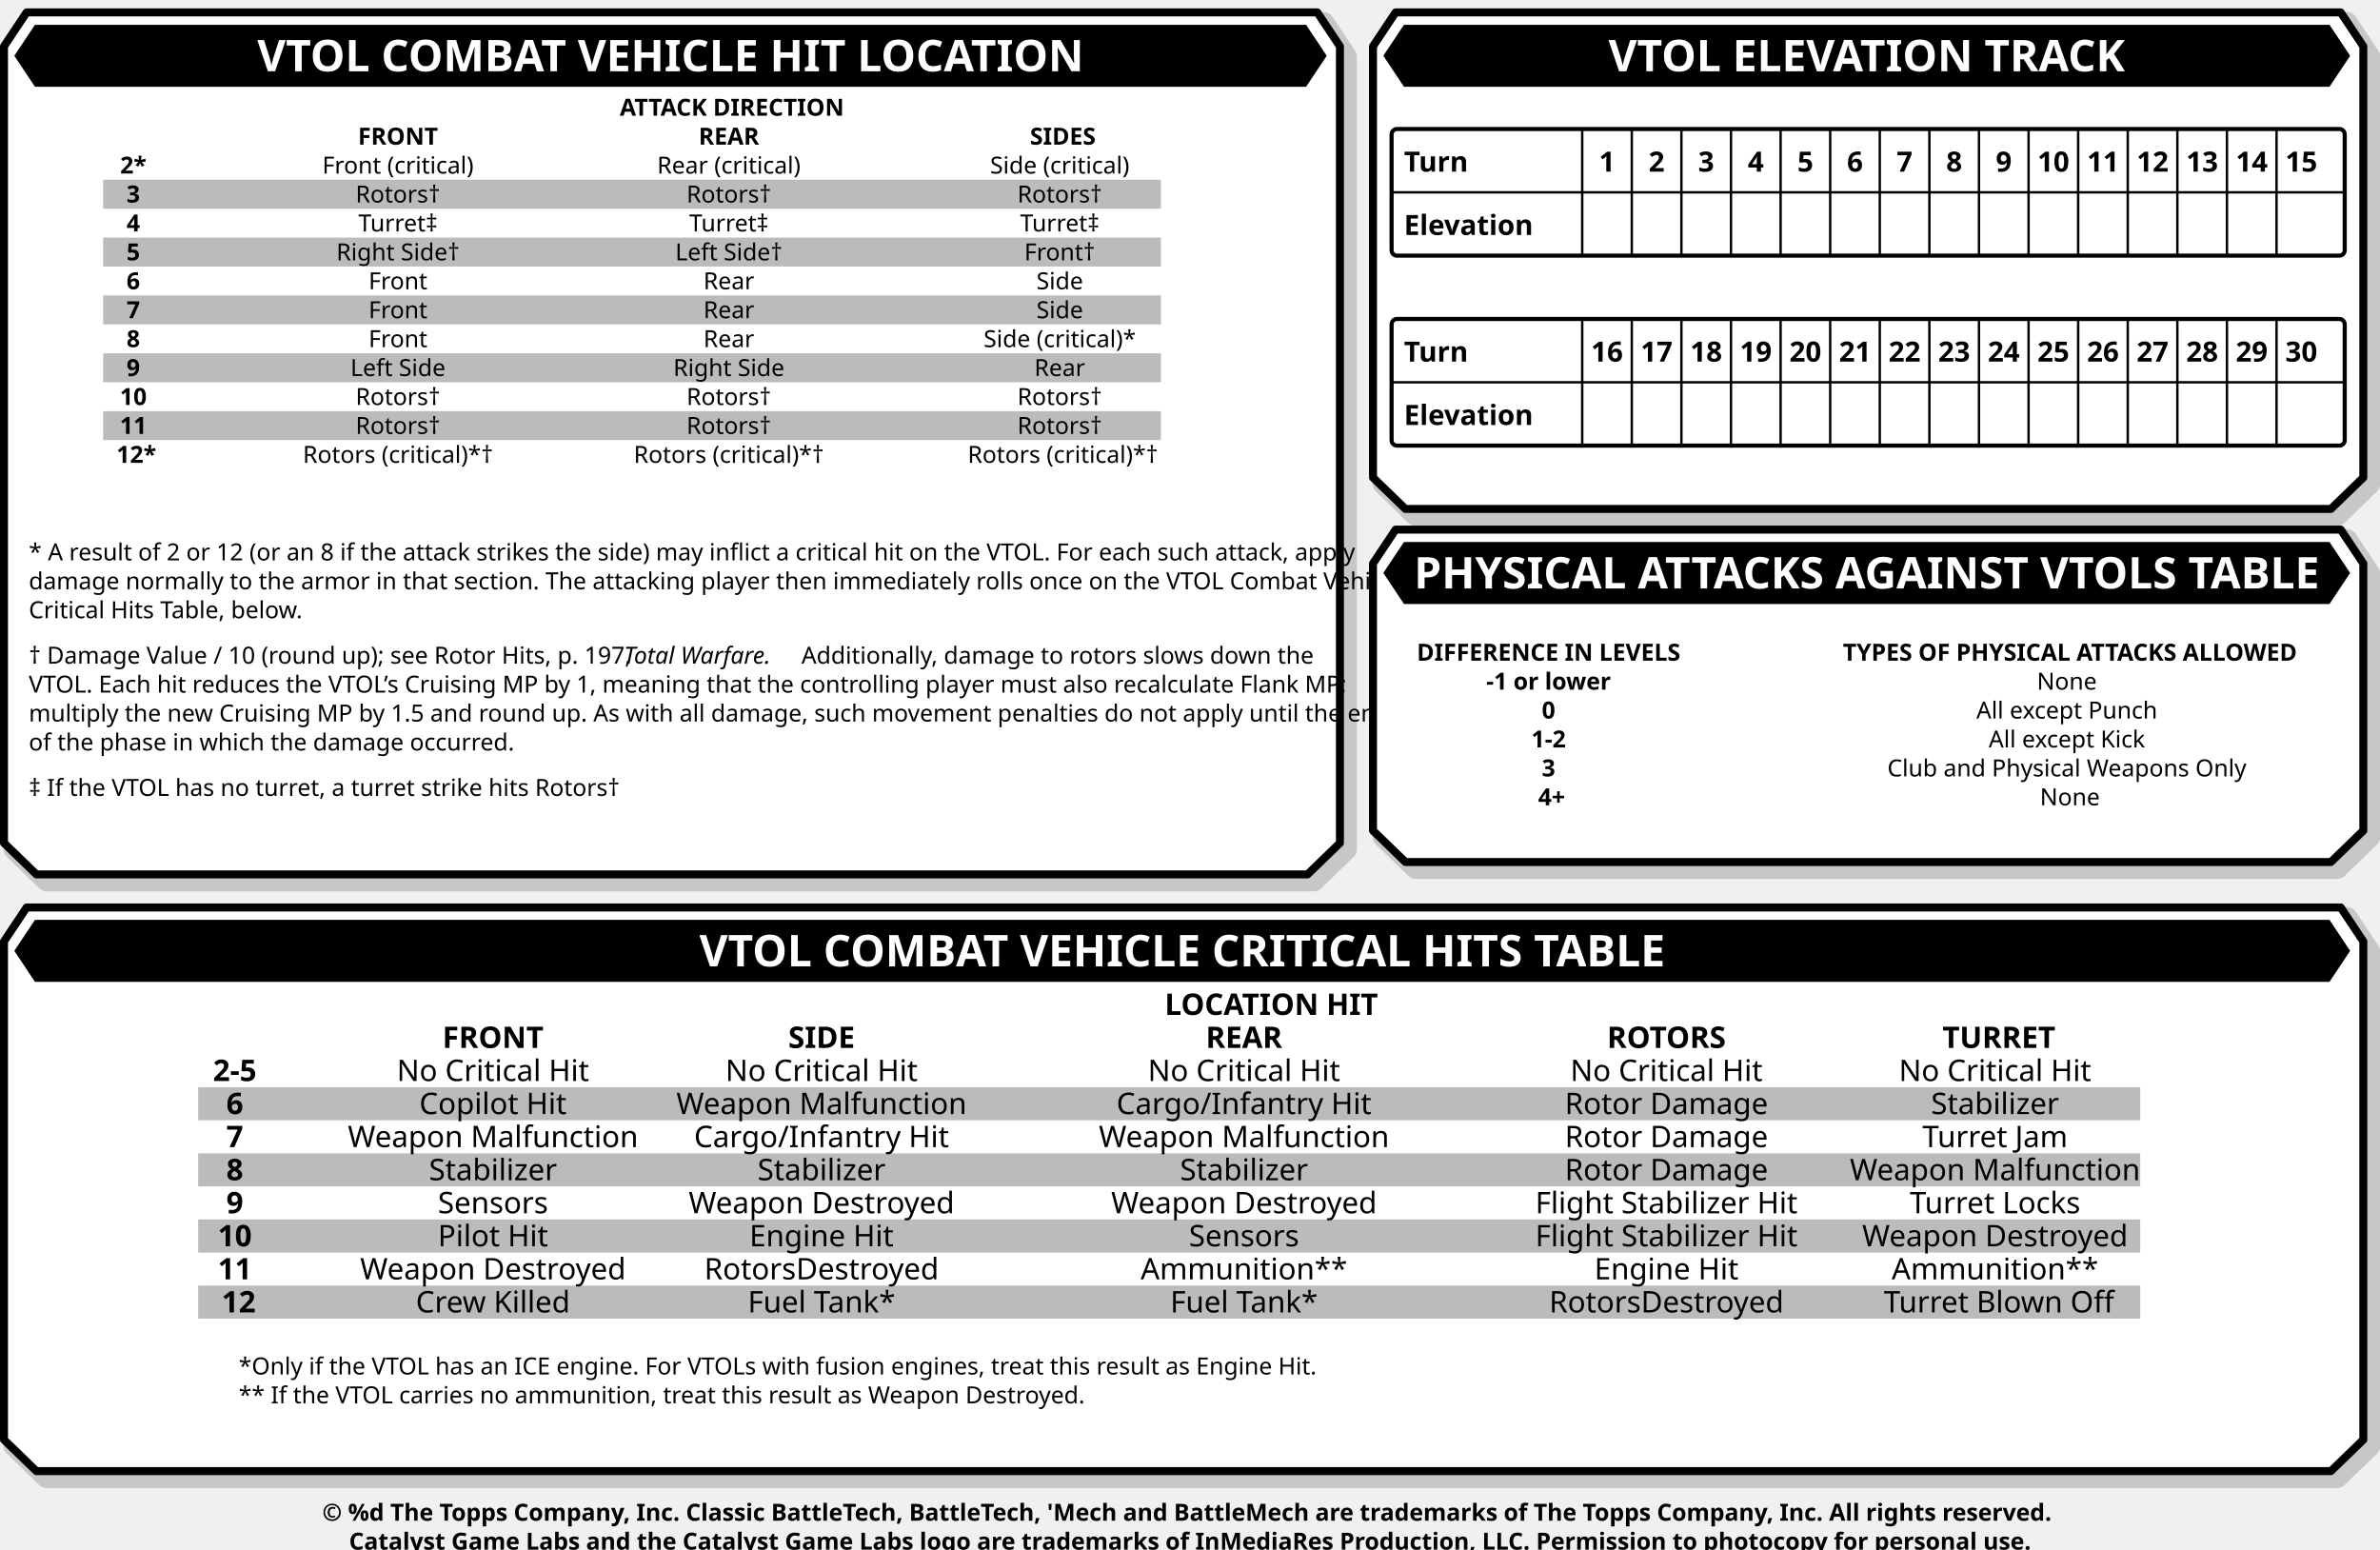
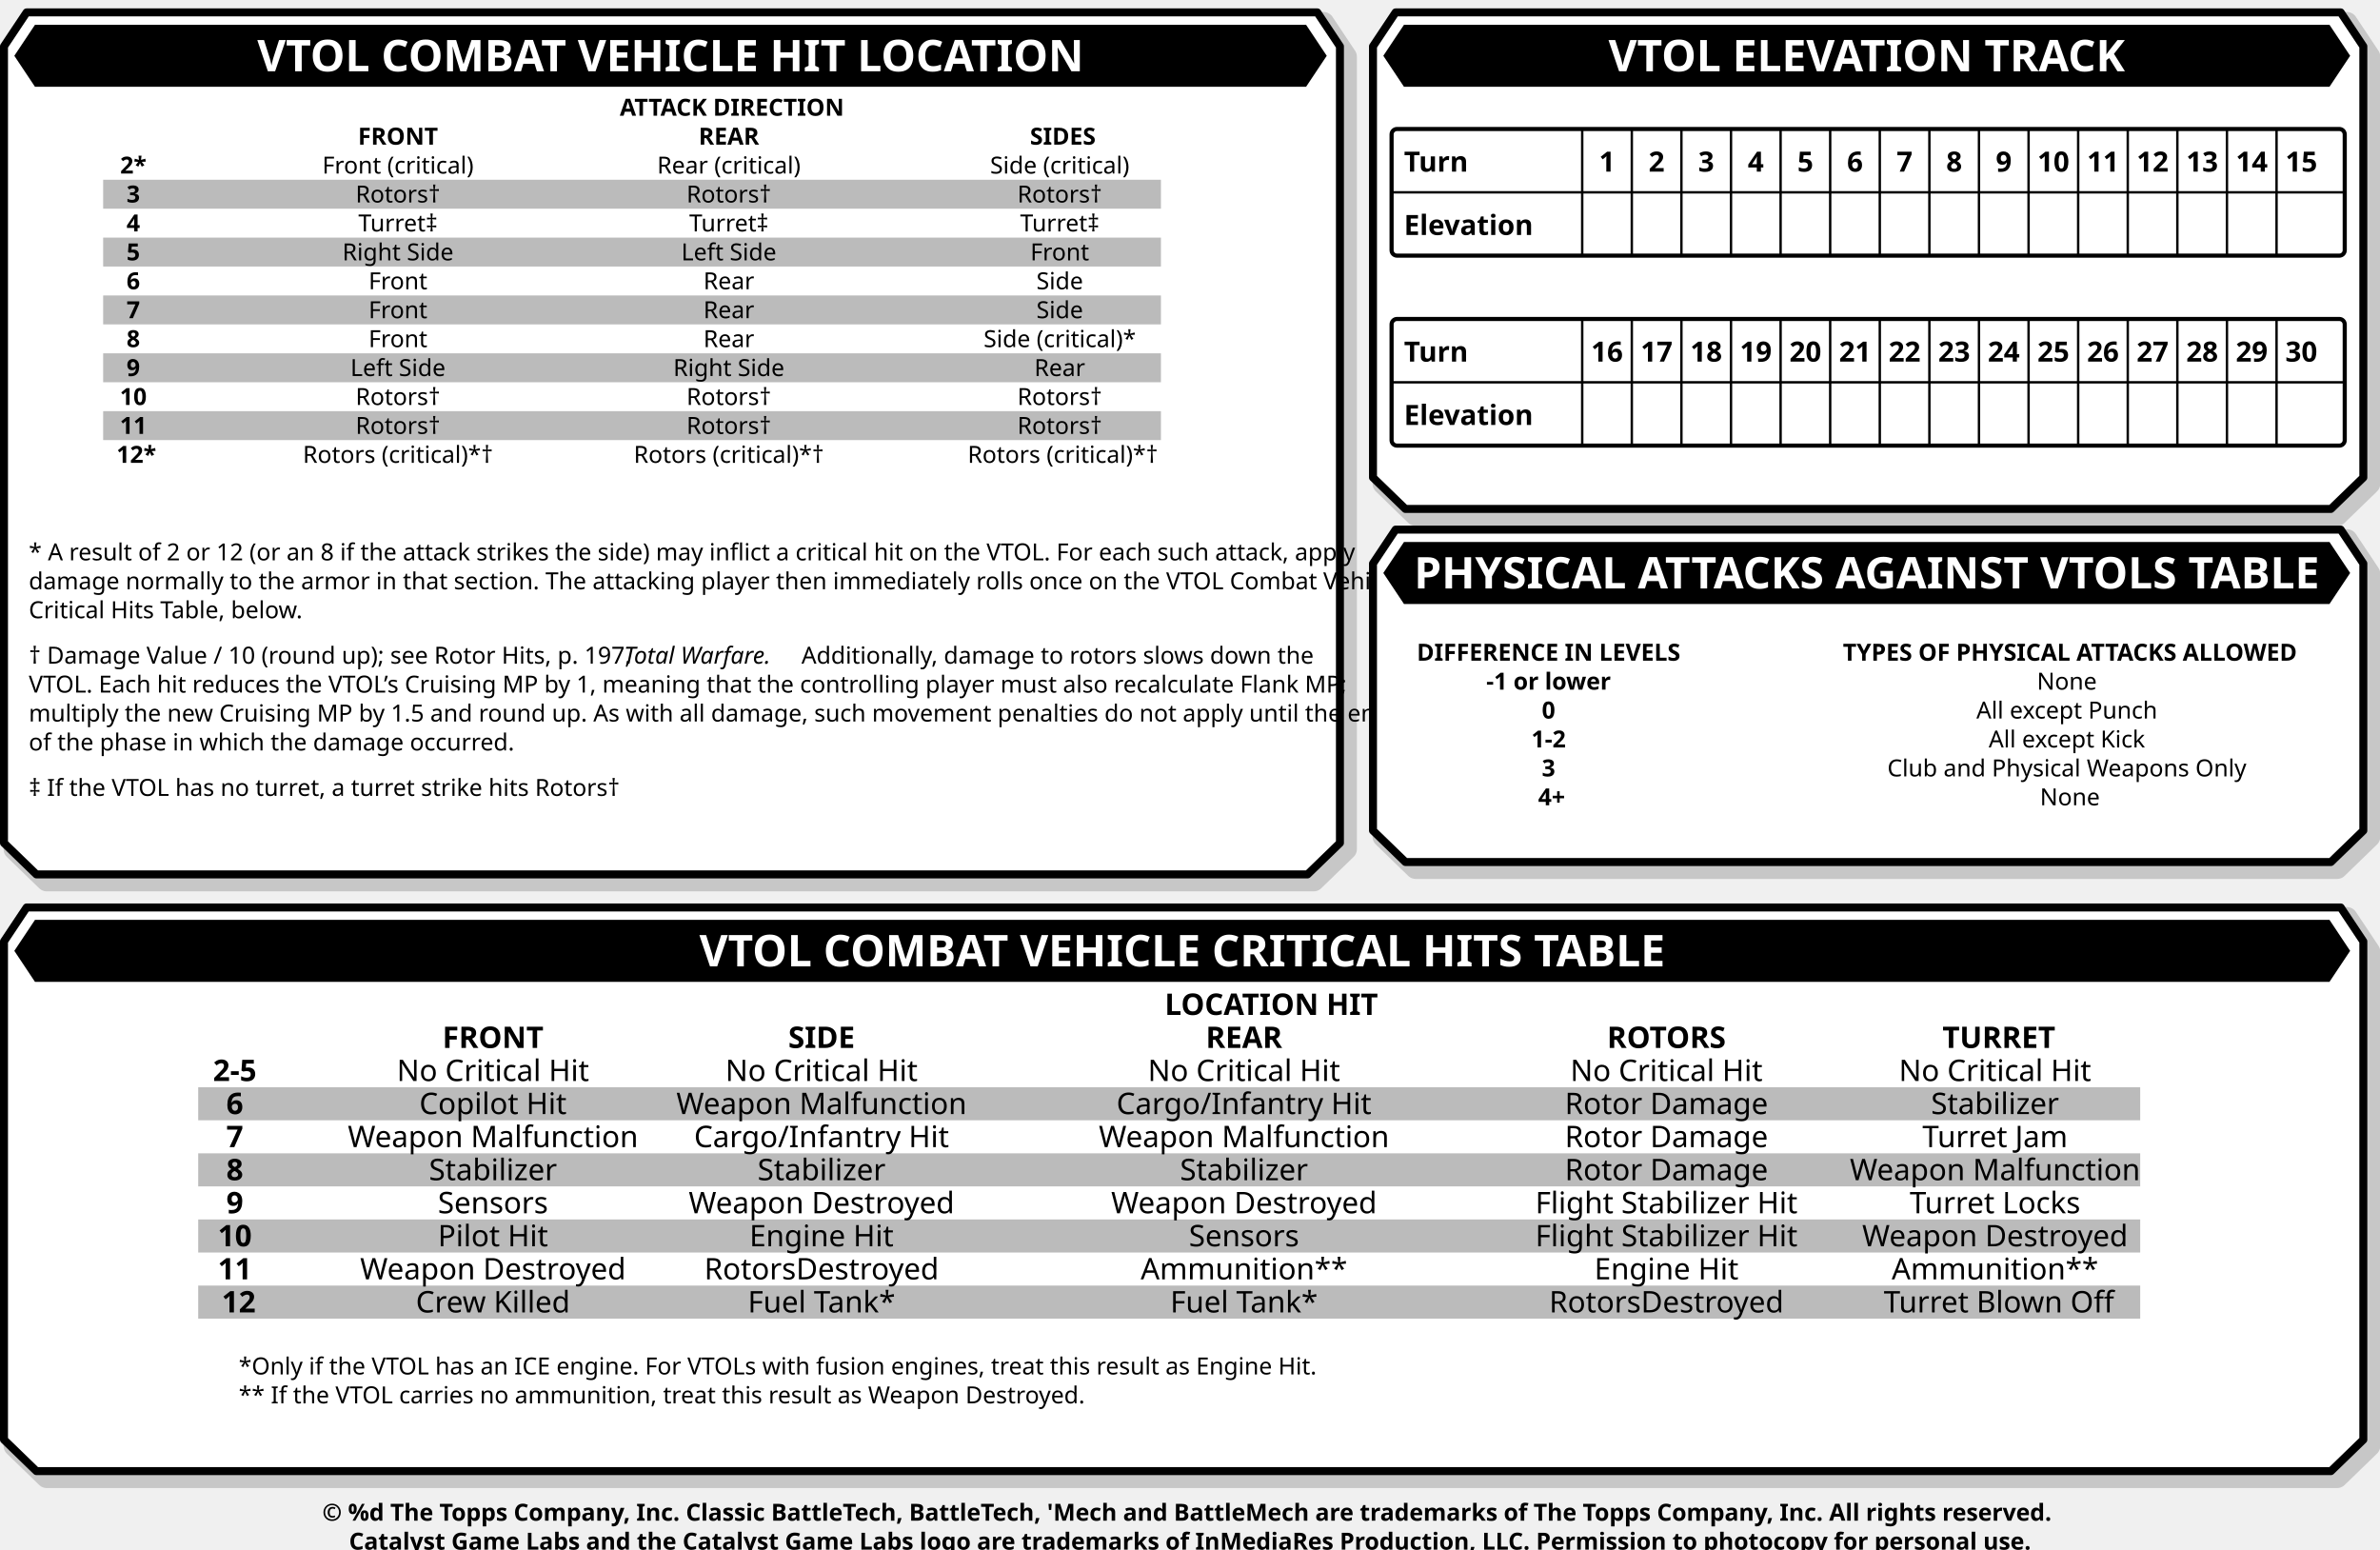
<svg xmlns="http://www.w3.org/2000/svg" contentScriptType="text/ecmascript" width="576.0" zoomAndPan="magnify" contentStyleType="text/css" height="375.0" preserveAspectRatio="xMidYMid meet" version="1.0" id="svg171">
  <defs id="defs171" />
  <g style="mml-color-elements:" id="rs_template">
    <text font-size="5.7px" transform="translate (288.0 375.0)" fill="#000000" text-anchor="middle" font-family="Eurostile" id="footer" font-weight="bold">
      <tspan lengthAdjust="spacingAndGlyphs" x="0.0" id="tspanCopyright" y="-7.000" textLength="547.200">© %d The Topps Company, Inc. Classic BattleTech, BattleTech, 'Mech and BattleMech are trademarks of The Topps Company, Inc. All rights reserved.</tspan>
      <tspan lengthAdjust="spacingAndGlyphs" x="0.0" y="0" textLength="518.400" id="tspan1">Catalyst Game Labs and the Catalyst Game Labs logo are trademarks of InMediaRes Production, LLC. Permission to photocopy for personal use.</tspan>
    </text>
    <g transform="translate(0.966,3)" id="g62">
      <g id="g4">
        <path fill="#ffffff" d="M 2.5,10.714 7.975,2.5 h 311.37 l 5.475,8.214 0,191.786 -7.845,7.6 H 10.345 L 2.5,202.5 Z" stroke-width="5.2" stroke-linejoin="round" stroke="#c7c7c7" id="path1" />
        <path fill="#ffffff" d="M 0,8.214 5.475,0 h 312.37 l 5.475,8.214 0,192.786 -7.845,7.6 H 7.845 L 0,201 Z" stroke-width="1.932" stroke-linejoin="round" stroke="#000000" id="path2" />
        <g transform="translate(2.5,3)" id="g3">
          <path fill="#000000" d="M 0,7.5 4.999,0 h 307.63 l 4.999,7.5 -4.999,7.5 H 4.999 Z" id="path3" />
          <text x="158.814" y="11.25" fill="#ffffff" text-anchor="middle" style="font-style:normal;font-weight:bold;font-size:10.6px;font-family:Eurostile" textLength="180.295" lengthAdjust="spacingAndGlyphs" id="text3">VTOL COMBAT VEHICLE HIT LOCATION</text>
        </g>
      </g>
      <g id="shade1" style="fill:#bbbbbb" class="tableshading" transform="translate(0,-3)">
        <rect id="rect155" width="256" height="7" x="24" y="43.5" />
        <rect id="rect156" width="256" height="7" x="24" y="57.5" />
        <rect id="rect157" width="256" height="7" x="24" y="71.5" />
        <rect id="rect158" width="256" height="7" x="24" y="85.5" />
        <rect id="rect159" width="256" height="7" x="24" y="99.5" />
      </g>
      <text fill="#000000" x="176.176" y="25" style="font-style:normal;font-weight:bold;font-size:5.7px;font-family:Eurostile" text-anchor="middle" id="text4">ATTACK DIRECTION</text>
      <g transform="translate(0,32)" id="g50">
        <text text-anchor="middle" style="font-style:normal;font-weight:bold;font-size:5.7px;font-family:Eurostile" id="text6">
          <tspan x="96.096" y="0" id="tspan4">FRONT</tspan>
          <tspan x="176.176" y="0" id="tspan5">REAR</tspan>
          <tspan x="256.256" y="0" id="tspan6">SIDES</tspan>
        </text>
        <text text-anchor="middle" style="font-style:normal;font-weight:bold;font-size:5.7px;font-family:Eurostile" id="text17">
          <tspan x="32.032" y="7" id="tspan7">2*</tspan>
          <tspan x="32.032" y="14" id="tspan8">3</tspan>
          <tspan x="32.032" y="21" id="tspan9">4</tspan>
          <tspan x="32.032" y="28" id="tspan10">5</tspan>
          <tspan x="32.032" y="35" id="tspan11">6</tspan>
          <tspan x="32.032" y="42" id="tspan12">7</tspan>
          <tspan x="32.032" y="49" id="tspan13">8</tspan>
          <tspan x="32.032" y="56" id="tspan14">9</tspan>
          <tspan x="32.032" y="63" id="tspan15">10</tspan>
          <tspan x="32.032" y="70" id="tspan16">11</tspan>
          <tspan x="32.032" y="77" id="tspan17">12*</tspan>
        </text>
        <text text-anchor="middle" style="font-style:normal;font-weight:normal;font-size:5.7px;font-family:Eurostile" id="text50">
          <tspan x="96.096" y="7" id="tspan18">Front (critical)</tspan>
          <tspan x="176.176" y="7" id="tspan19">Rear (critical)</tspan>
          <tspan x="256.256" y="7" id="tspan20">Side (critical)</tspan>
          <tspan x="96.096" y="14" id="tspan21">Rotors†</tspan>
          <tspan x="176.176" y="14" id="tspan22">Rotors†</tspan>
          <tspan x="256.256" y="14" id="tspan23">Rotors†</tspan>
          <tspan x="96.096" y="21" id="tspan24">Turret‡</tspan>
          <tspan x="176.176" y="21" id="tspan25">Turret‡</tspan>
          <tspan x="256.256" y="21" id="tspan26">Turret‡</tspan>
-           <tspan x="96.096" y="28" id="tspan27">Right Side†</tspan>
-           <tspan x="176.176" y="28" id="tspan28">Left Side†</tspan>
-           <tspan x="256.256" y="28" id="tspan29">Front†</tspan>
+           <tspan x="96.096" y="28" id="tspan27">Right Side</tspan>
+           <tspan x="176.176" y="28" id="tspan28">Left Side</tspan>
+           <tspan x="256.256" y="28" id="tspan29">Front</tspan>
          <tspan x="96.096" y="35" id="tspan30">Front</tspan>
          <tspan x="176.176" y="35" id="tspan31">Rear</tspan>
          <tspan x="256.256" y="35" id="tspan32">Side</tspan>
          <tspan x="96.096" y="42" id="tspan33">Front</tspan>
          <tspan x="176.176" y="42" id="tspan34">Rear</tspan>
          <tspan x="256.256" y="42" id="tspan35">Side</tspan>
          <tspan x="96.096" y="49" id="tspan36">Front</tspan>
          <tspan x="176.176" y="49" id="tspan37">Rear</tspan>
          <tspan x="256.256" y="49" id="tspan38">Side (critical)*</tspan>
          <tspan x="96.096" y="56" id="tspan39">Left Side</tspan>
          <tspan x="176.176" y="56" id="tspan40">Right Side</tspan>
          <tspan x="256.256" y="56" id="tspan41">Rear</tspan>
          <tspan x="96.096" y="63" id="tspan42">Rotors†</tspan>
          <tspan x="176.176" y="63" id="tspan43">Rotors†</tspan>
          <tspan x="256.256" y="63" id="tspan44">Rotors†</tspan>
          <tspan x="96.096" y="70" id="tspan45">Rotors†</tspan>
          <tspan x="176.176" y="70" id="tspan46">Rotors†</tspan>
          <tspan x="256.256" y="70" id="tspan47">Rotors†</tspan>
          <tspan x="96.096" y="77" id="tspan48">Rotors (critical)*†</tspan>
          <tspan x="176.176" y="77" id="tspan49">Rotors (critical)*†</tspan>
          <tspan x="256.256" y="77" id="tspan50">Rotors (critical)*†</tspan>
        </text>
      </g>
      <g transform="translate(0,125.6)" id="g61">
        <text x="6" y="7" fill="#000000" text-anchor="start" style="font-style:normal;font-weight:normal;font-size:5.7px;font-family:Eurostile" textLength="311.32" id="text51" lengthAdjust="spacing">* A result of 2 or 12 (or an 8 if the attack strikes the side) may inflict a critical hit on the VTOL. For each such attack, apply</text>
        <text x="6" y="14" fill="#000000" text-anchor="start" style="font-style:normal;font-weight:normal;font-size:5.7px;font-family:Eurostile" textLength="311.32" id="text52" lengthAdjust="spacing">damage normally to the armor in that section. The attacking player then immediately rolls once on the VTOL Combat Vehicle</text>
        <text fill="#000000" x="6" y="21" style="font-style:normal;font-weight:normal;font-size:5.7px;font-family:Eurostile" text-anchor="start" id="text53">Critical Hits Table, below.</text>
        <g transform="translate(0,4)" id="g59">
          <text x="6" y="28" fill="#000000" text-anchor="start" style="font-style:normal;font-weight:normal;font-size:5.7px;font-family:Eurostile" textLength="143" id="text54" lengthAdjust="spacing">† Damage Value / 10 (round up); see Rotor Hits, p. 197,</text>
          <text x="150" y="28" fill="#000000" text-anchor="start" style="font-style:italic;font-weight:normal;font-size:5.7px;font-family:Eurostile" textLength="38.32" id="text55" lengthAdjust="spacing">Total Warfare.</text>
          <text x="193" y="28" fill="#000000" text-anchor="start" style="font-style:normal;font-weight:normal;font-size:5.7px;font-family:Eurostile" textLength="123.32" id="text56" lengthAdjust="spacing">Additionally, damage to rotors slows down the</text>
          <text x="6" y="35" fill="#000000" text-anchor="start" style="font-style:normal;font-weight:normal;font-size:5.7px;font-family:Eurostile" textLength="311.32" id="text57" lengthAdjust="spacing">VTOL. Each hit reduces the VTOL’s Cruising MP by 1, meaning that the controlling player must also recalculate Flank MP;</text>
          <text x="6" y="42" fill="#000000" text-anchor="start" style="font-style:normal;font-weight:normal;font-size:5.7px;font-family:Eurostile" textLength="311.32" id="text58" lengthAdjust="spacing">multiply the new Cruising MP by 1.5 and round up. As with all damage, such movement penalties do not apply until the end</text>
          <text fill="#000000" x="6" y="49" style="font-style:normal;font-weight:normal;font-size:5.7px;font-family:Eurostile" text-anchor="start" id="text59">of the phase in which the damage occurred.</text>
        </g>
        <g transform="translate(0,8)" id="g60">
          <text x="6" y="56" fill="#000000" text-anchor="start" style="font-style:normal;font-weight:normal;font-size:5.7px;font-family:Eurostile" id="text60">‡ If the VTOL has no turret, a turret strike hits Rotors†</text>
        </g>
      </g>
    </g>
    <g transform="translate(332.286,3)" id="g99">
      <g id="g65">
        <path fill="#ffffff" d="M 2.5,10.714 7.975,2.5 h 227.73 l 5.475,8.214 V 114.06 l -7.845,7.6 H 10.345 L 2.5,114.06 Z" stroke-width="5.2" stroke-linejoin="round" stroke="#c7c7c7" id="path62" />
        <path fill="#ffffff" d="M 0,8.214 5.475,0 h 228.73 l 5.475,8.214 V 112.56 l -7.845,7.6 H 7.845 L 0,112.56 Z" stroke-width="1.932" stroke-linejoin="round" stroke="#000000" id="path63" />
        <g transform="translate(2.5,3)" id="g64">
          <path fill="#000000" d="M 0,7.5 4.999,0 h 223.99 l 4.999,7.5 -4.999,7.5 H 4.999 Z" id="path64" />
          <text x="116.994" y="11.25" fill="#ffffff" text-anchor="middle" style="font-style:normal;font-weight:bold;font-size:10.6px;font-family:Eurostile" textLength="115.026" lengthAdjust="spacingAndGlyphs" id="text64">VTOL ELEVATION TRACK</text>
        </g>
      </g>
      <path fill="none" d="m 4.5,29.531 c 0,-0.726 0.589,-1.315 1.315,-1.315 h 228.05 c 0.726,0 1.315,0.589 1.315,1.315 v 28.018 c 0,0.726 -0.589,1.315 -1.315,1.315 H 5.815 C 5.089,58.864 4.5,58.275 4.5,57.549 Z" stroke-width="1" stroke-linejoin="round" stroke="#000000" id="path65" />
      <path fill="none" stroke-width="0.58" d="M 4.5,43.54 H 235.18 M 50.636,28.216 V 58.864 M 62.639,28.216 V 58.864 M 74.642,28.216 V 58.864 M 86.645,28.216 V 58.864 M 98.648,28.216 v 30.648 m 12.003,-30.648 v 30.648 m 12.003,-30.648 v 30.648 m 12.003,-30.648 v 30.648 m 12.002,-30.648 v 30.648 m 12.003,-30.648 v 30.648 m 12.003,-30.648 v 30.648 m 12.003,-30.648 v 30.648 m 12.003,-30.648 v 30.648 m 12.003,-30.648 v 30.648 m 12.003,-30.648 v 30.648" stroke-linecap="round" stroke-linejoin="miter" stroke="#000000" id="path66" />
      <text fill="#000000" x="7.5" y="38.54" style="font-style:normal;font-weight:bold;font-size:6.76px;font-family:Eurostile" text-anchor="start" id="text66">Turn</text>
      <text fill="#000000" x="7.5" y="53.864" style="font-style:normal;font-weight:bold;font-size:6.76px;font-family:Eurostile" text-anchor="start" id="text67">Elevation</text>
      <text fill="#000000" x="56.637" y="38.54" style="font-style:normal;font-weight:bold;font-size:6.76px;font-family:Eurostile" text-anchor="middle" id="text68">1</text>
      <text fill="#000000" x="68.64" y="38.54" style="font-style:normal;font-weight:bold;font-size:6.76px;font-family:Eurostile" text-anchor="middle" id="text69">2</text>
      <text fill="#000000" x="80.643" y="38.54" style="font-style:normal;font-weight:bold;font-size:6.76px;font-family:Eurostile" text-anchor="middle" id="text70">3</text>
      <text fill="#000000" x="92.646" y="38.54" style="font-style:normal;font-weight:bold;font-size:6.76px;font-family:Eurostile" text-anchor="middle" id="text71">4</text>
      <text fill="#000000" x="104.649" y="38.54" style="font-style:normal;font-weight:bold;font-size:6.76px;font-family:Eurostile" text-anchor="middle" id="text72">5</text>
      <text fill="#000000" x="116.652" y="38.54" style="font-style:normal;font-weight:bold;font-size:6.76px;font-family:Eurostile" text-anchor="middle" id="text73">6</text>
      <text fill="#000000" x="128.655" y="38.54" style="font-style:normal;font-weight:bold;font-size:6.76px;font-family:Eurostile" text-anchor="middle" id="text74">7</text>
      <text fill="#000000" x="140.658" y="38.54" style="font-style:normal;font-weight:bold;font-size:6.76px;font-family:Eurostile" text-anchor="middle" id="text75">8</text>
      <text fill="#000000" x="152.661" y="38.54" style="font-style:normal;font-weight:bold;font-size:6.76px;font-family:Eurostile" text-anchor="middle" id="text76">9</text>
      <text fill="#000000" x="164.664" y="38.54" style="font-style:normal;font-weight:bold;font-size:6.76px;font-family:Eurostile" text-anchor="middle" id="text77">10</text>
      <text fill="#000000" x="176.667" y="38.54" style="font-style:normal;font-weight:bold;font-size:6.76px;font-family:Eurostile" text-anchor="middle" id="text78">11</text>
      <text fill="#000000" x="188.67" y="38.54" style="font-style:normal;font-weight:bold;font-size:6.76px;font-family:Eurostile" text-anchor="middle" id="text79">12</text>
      <text fill="#000000" x="200.673" y="38.54" style="font-style:normal;font-weight:bold;font-size:6.76px;font-family:Eurostile" text-anchor="middle" id="text80">13</text>
      <text fill="#000000" x="212.676" y="38.54" style="font-style:normal;font-weight:bold;font-size:6.76px;font-family:Eurostile" text-anchor="middle" id="text81">14</text>
      <text fill="#000000" x="224.679" y="38.54" style="font-style:normal;font-weight:bold;font-size:6.76px;font-family:Eurostile" text-anchor="middle" id="text82">15</text>
      <path fill="none" d="m 4.5,75.503 c 0,-0.726 0.589,-1.315 1.315,-1.315 h 228.05 c 0.726,0 1.315,0.589 1.315,1.315 v 28.018 c 0,0.726 -0.589,1.315 -1.315,1.315 H 5.815 c -0.726,0 -1.315,-0.589 -1.315,-1.315 z" stroke-width="1" stroke-linejoin="round" stroke="#000000" id="path82" />
      <path fill="none" stroke-width="0.58" d="M 4.5,89.512 H 235.18 M 50.636,74.188 v 30.648 M 62.639,74.188 v 30.648 M 74.642,74.188 v 30.648 M 86.645,74.188 v 30.648 M 98.648,74.188 v 30.648 m 12.003,-30.648 v 30.648 m 12.003,-30.648 v 30.648 m 12.003,-30.648 v 30.648 m 12.002,-30.648 v 30.648 m 12.003,-30.648 v 30.648 m 12.003,-30.648 v 30.648 m 12.003,-30.648 v 30.648 m 12.003,-30.648 v 30.648 m 12.003,-30.648 v 30.648 m 12.003,-30.648 v 30.648" stroke-linecap="round" stroke-linejoin="miter" stroke="#000000" id="path83" />
      <text fill="#000000" x="7.5" y="84.512" style="font-style:normal;font-weight:bold;font-size:6.76px;font-family:Eurostile" text-anchor="start" id="text83">Turn</text>
      <text fill="#000000" x="7.5" y="99.836" style="font-style:normal;font-weight:bold;font-size:6.76px;font-family:Eurostile" text-anchor="start" id="text84">Elevation</text>
      <text fill="#000000" x="56.637" y="84.512" style="font-style:normal;font-weight:bold;font-size:6.76px;font-family:Eurostile" text-anchor="middle" id="text85">16</text>
      <text fill="#000000" x="68.64" y="84.512" style="font-style:normal;font-weight:bold;font-size:6.76px;font-family:Eurostile" text-anchor="middle" id="text86">17</text>
      <text fill="#000000" x="80.643" y="84.512" style="font-style:normal;font-weight:bold;font-size:6.76px;font-family:Eurostile" text-anchor="middle" id="text87">18</text>
      <text fill="#000000" x="92.646" y="84.512" style="font-style:normal;font-weight:bold;font-size:6.76px;font-family:Eurostile" text-anchor="middle" id="text88">19</text>
      <text fill="#000000" x="104.649" y="84.512" style="font-style:normal;font-weight:bold;font-size:6.76px;font-family:Eurostile" text-anchor="middle" id="text89">20</text>
      <text fill="#000000" x="116.652" y="84.512" style="font-style:normal;font-weight:bold;font-size:6.76px;font-family:Eurostile" text-anchor="middle" id="text90">21</text>
      <text fill="#000000" x="128.655" y="84.512" style="font-style:normal;font-weight:bold;font-size:6.76px;font-family:Eurostile" text-anchor="middle" id="text91">22</text>
      <text fill="#000000" x="140.658" y="84.512" style="font-style:normal;font-weight:bold;font-size:6.76px;font-family:Eurostile" text-anchor="middle" id="text92">23</text>
      <text fill="#000000" x="152.661" y="84.512" style="font-style:normal;font-weight:bold;font-size:6.76px;font-family:Eurostile" text-anchor="middle" id="text93">24</text>
      <text fill="#000000" x="164.664" y="84.512" style="font-style:normal;font-weight:bold;font-size:6.76px;font-family:Eurostile" text-anchor="middle" id="text94">25</text>
      <text fill="#000000" x="176.667" y="84.512" style="font-style:normal;font-weight:bold;font-size:6.76px;font-family:Eurostile" text-anchor="middle" id="text95">26</text>
      <text fill="#000000" x="188.67" y="84.512" style="font-style:normal;font-weight:bold;font-size:6.76px;font-family:Eurostile" text-anchor="middle" id="text96">27</text>
      <text fill="#000000" x="200.673" y="84.512" style="font-style:normal;font-weight:bold;font-size:6.76px;font-family:Eurostile" text-anchor="middle" id="text97">28</text>
      <text fill="#000000" x="212.676" y="84.512" style="font-style:normal;font-weight:bold;font-size:6.76px;font-family:Eurostile" text-anchor="middle" id="text98">29</text>
      <text fill="#000000" x="224.679" y="84.512" style="font-style:normal;font-weight:bold;font-size:6.76px;font-family:Eurostile" text-anchor="middle" id="text99">30</text>
    </g>
    <g transform="translate(332.286,128.16)" id="g114">
      <g id="g102">
        <path fill="#ffffff" d="M 2.5,10.714 7.975,2.5 h 227.73 l 5.475,8.214 V 74.34 l -7.845,7.6 H 10.345 L 2.5,74.34 Z" stroke-width="5.2" stroke-linejoin="round" stroke="#c7c7c7" id="path99" />
        <path fill="#ffffff" d="M 0,8.214 5.475,0 h 228.73 l 5.475,8.214 V 72.84 l -7.845,7.6 H 7.845 L 0,72.84 Z" stroke-width="1.932" stroke-linejoin="round" stroke="#000000" id="path100" />
        <g transform="translate(2.5,3)" id="g101">
          <path fill="#000000" d="M 0,7.5 4.999,0 h 223.99 l 4.999,7.5 -4.999,7.5 H 4.999 Z" id="path101" />
          <text x="116.994" y="11.25" fill="#ffffff" text-anchor="middle" style="font-style:normal;font-weight:bold;font-size:10.6px;font-family:Eurostile" textLength="203.386" lengthAdjust="spacingAndGlyphs" id="text101">PHYSICAL ATTACKS AGAINST VTOLS TABLE</text>
        </g>
      </g>
      <g transform="translate(3,31.72)" id="g113">
        <text text-anchor="middle" style="font-style:normal;font-weight:bold;font-size:5.7px;font-family:Eurostile" id="text102">
          <tspan x="165.676" y="0" id="tspan102">TYPES OF PHYSICAL ATTACKS ALLOWED</tspan>
        </text>
        <text text-anchor="middle" style="font-style:normal;font-weight:bold;font-size:5.7px;font-family:Eurostile" id="text108">
          <tspan x="40.236" y="0" id="tspan103">DIFFERENCE IN LEVELS</tspan>
          <tspan x="40.236" y="7" id="tspan104">-1 or lower</tspan>
          <tspan x="40.236" y="14" id="tspan105">0</tspan>
          <tspan x="40.236" y="21" id="tspan106">1-2</tspan>
          <tspan x="40.236" y="28" id="tspan107">3</tspan>
          <tspan x="40.236" y="35" id="tspan108">4+</tspan>
        </text>
        <text text-anchor="middle" style="font-style:normal;font-weight:normal;font-size:5.7px;font-family:Eurostile" id="text113">
          <tspan x="165.676" y="7" id="tspan109">None</tspan>
          <tspan x="165.676" y="14" id="tspan110">All except Punch</tspan>
          <tspan x="165.676" y="21" id="tspan111">All except Kick</tspan>
          <tspan x="165.676" y="28" id="tspan112">Club and Physical Weapons Only</tspan>
          <tspan x="165.676" y="35" id="tspan113">None</tspan>
        </text>
      </g>
    </g>
    <g transform="translate(0.966,219.6)" id="g171">
      <g id="g117">
        <path fill="#ffffff" d="M 2.5,10.714 7.975,2.5 h 559.05 l 5.475,8.214 V 130.3 l -7.845,7.6 H 10.345 L 2.5,130.3 Z" stroke-width="5.2" stroke-linejoin="round" stroke="#c7c7c7" id="path114" />
        <path fill="#ffffff" d="M 0,8.214 5.475,0 h 560.05 L 571,8.214 V 128.8 l -7.845,7.6 H 7.845 L 0,128.8 Z" stroke-width="1.932" stroke-linejoin="round" stroke="#000000" id="path115" />
        <g transform="translate(2.5,3)" id="g116">
          <path fill="#000000" d="M 0,7.5 4.999,0 h 555.31 l 4.999,7.5 -4.999,7.5 H 4.999 Z" id="path116" />
          <text x="282.654" y="11.25" fill="#ffffff" text-anchor="middle" style="font-style:normal;font-weight:bold;font-size:10.6px;font-family:Eurostile" textLength="213.815" lengthAdjust="spacingAndGlyphs" id="text116">VTOL COMBAT VEHICLE CRITICAL HITS TABLE</text>
        </g>
      </g>
      <g id="shade2" class="tableshading" style="fill:#bbbbbb" transform="translate(0,-219.5)">
        <rect id="rect160" width="470" height="8" x="47" y="263" />
        <rect id="rect161" width="470" height="8" x="47" y="279" />
        <rect id="rect162" width="470" height="8" x="47" y="295" />
        <rect id="rect163" width="470" height="8" x="47" y="311" />
      </g>
      <text fill="#000000" x="306.72" y="26" style="font-style:normal;font-weight:bold;font-size:7.2px;font-family:Eurostile" text-anchor="middle" id="text117">LOCATION HIT</text>
      <g transform="translate(0,34)" id="g169">
        <text text-anchor="middle" style="font-style:normal;font-weight:bold;font-size:7.2px;font-family:Eurostile" id="text121">
          <tspan x="119.28" y="0" id="tspan117">FRONT</tspan>
          <tspan x="198.8" y="0" id="tspan118">SIDE</tspan>
          <tspan x="301.04" y="0" id="tspan119">REAR</tspan>
          <tspan x="403.28" y="0" id="tspan120">ROTORS</tspan>
          <tspan x="482.8" y="0" id="tspan121">TURRET</tspan>
        </text>
        <text text-anchor="middle" style="font-style:normal;font-weight:bold;font-size:7.2px;font-family:Eurostile" id="text129">
          <tspan x="56.8" y="8" id="tspan122">2-5</tspan>
          <tspan x="56.8" y="16" id="tspan123">6</tspan>
          <tspan x="56.8" y="24" id="tspan124">7</tspan>
          <tspan x="56.8" y="32" id="tspan125">8</tspan>
          <tspan x="56.8" y="40" id="tspan126">9</tspan>
          <tspan x="56.8" y="48" id="tspan127">10</tspan>
          <tspan x="56.8" y="56" id="tspan128">11</tspan>
          <tspan x="56.8" y="64" id="tspan129">12</tspan>
        </text>
        <text text-anchor="middle" style="font-style:normal;font-weight:normal;font-size:7.2px;font-family:Eurostile" id="text169">
          <tspan x="119.28" y="8" id="tspan130">No Critical Hit</tspan>
          <tspan x="198.8" y="8" id="tspan131">No Critical Hit</tspan>
          <tspan x="301.04" y="8" id="tspan132">No Critical Hit</tspan>
          <tspan x="403.28" y="8" id="tspan133">No Critical Hit</tspan>
          <tspan x="482.8" y="8" id="tspan134">No Critical Hit</tspan>
          <tspan x="119.28" y="16" id="tspan135">Copilot Hit</tspan>
          <tspan x="198.8" y="16" id="tspan136">Weapon Malfunction</tspan>
          <tspan x="301.04" y="16" id="tspan137">Cargo/Infantry Hit</tspan>
          <tspan x="403.28" y="16" id="tspan138">Rotor Damage</tspan>
          <tspan x="482.8" y="16" id="tspan139">Stabilizer</tspan>
          <tspan x="119.28" y="24" id="tspan140">Weapon Malfunction</tspan>
          <tspan x="198.8" y="24" id="tspan141">Cargo/Infantry Hit</tspan>
          <tspan x="301.04" y="24" id="tspan142">Weapon Malfunction</tspan>
          <tspan x="403.28" y="24" id="tspan143">Rotor Damage</tspan>
          <tspan x="482.8" y="24" id="tspan144">Turret Jam</tspan>
          <tspan x="119.28" y="32" id="tspan145">Stabilizer</tspan>
          <tspan x="198.8" y="32" id="tspan146">Stabilizer</tspan>
          <tspan x="301.04" y="32" id="tspan147">Stabilizer</tspan>
          <tspan x="403.28" y="32" id="tspan148">Rotor Damage</tspan>
          <tspan x="482.8" y="32" id="tspan149">Weapon Malfunction</tspan>
          <tspan x="119.28" y="40" id="tspan150">Sensors</tspan>
          <tspan x="198.8" y="40" id="tspan151">Weapon Destroyed</tspan>
          <tspan x="301.04" y="40" id="tspan152">Weapon Destroyed</tspan>
          <tspan x="403.28" y="40" id="tspan153">Flight Stabilizer Hit</tspan>
          <tspan x="482.8" y="40" id="tspan154">Turret Locks</tspan>
          <tspan x="119.28" y="48" id="tspan155">Pilot Hit</tspan>
          <tspan x="198.8" y="48" id="tspan156">Engine Hit</tspan>
          <tspan x="301.04" y="48" id="tspan157">Sensors</tspan>
          <tspan x="403.28" y="48" id="tspan158">Flight Stabilizer Hit</tspan>
          <tspan x="482.8" y="48" id="tspan159">Weapon Destroyed</tspan>
          <tspan x="119.28" y="56" id="tspan160">Weapon Destroyed</tspan>
          <tspan x="198.8" y="56" id="tspan161">RotorsDestroyed</tspan>
          <tspan x="301.04" y="56" id="tspan162">Ammunition**</tspan>
          <tspan x="403.28" y="56" id="tspan163">Engine Hit</tspan>
          <tspan x="482.8" y="56" id="tspan164">Ammunition**</tspan>
          <tspan x="119.28" y="64" id="tspan165">Crew Killed</tspan>
          <tspan x="198.8" y="64" id="tspan166">Fuel Tank*</tspan>
          <tspan x="301.04" y="64" id="tspan167">Fuel Tank*</tspan>
          <tspan x="403.28" y="64" id="tspan168">RotorsDestroyed</tspan>
          <tspan x="482.8" y="64" id="tspan169">Turret Blown Off</tspan>
        </text>
      </g>
      <text fill="#000000" x="56.8" y="113" style="font-style:normal;font-weight:normal;font-size:5.7px;font-family:Eurostile" text-anchor="start" id="text170">*Only if the VTOL has an ICE engine. For VTOLs with fusion engines, treat this result as Engine Hit.</text>
      <text fill="#000000" x="56.8" y="120" style="font-style:normal;font-weight:normal;font-size:5.7px;font-family:Eurostile" text-anchor="start" id="text171">** If the VTOL carries no ammunition, treat this result as Weapon Destroyed.</text>
    </g>
  </g>
</svg>
